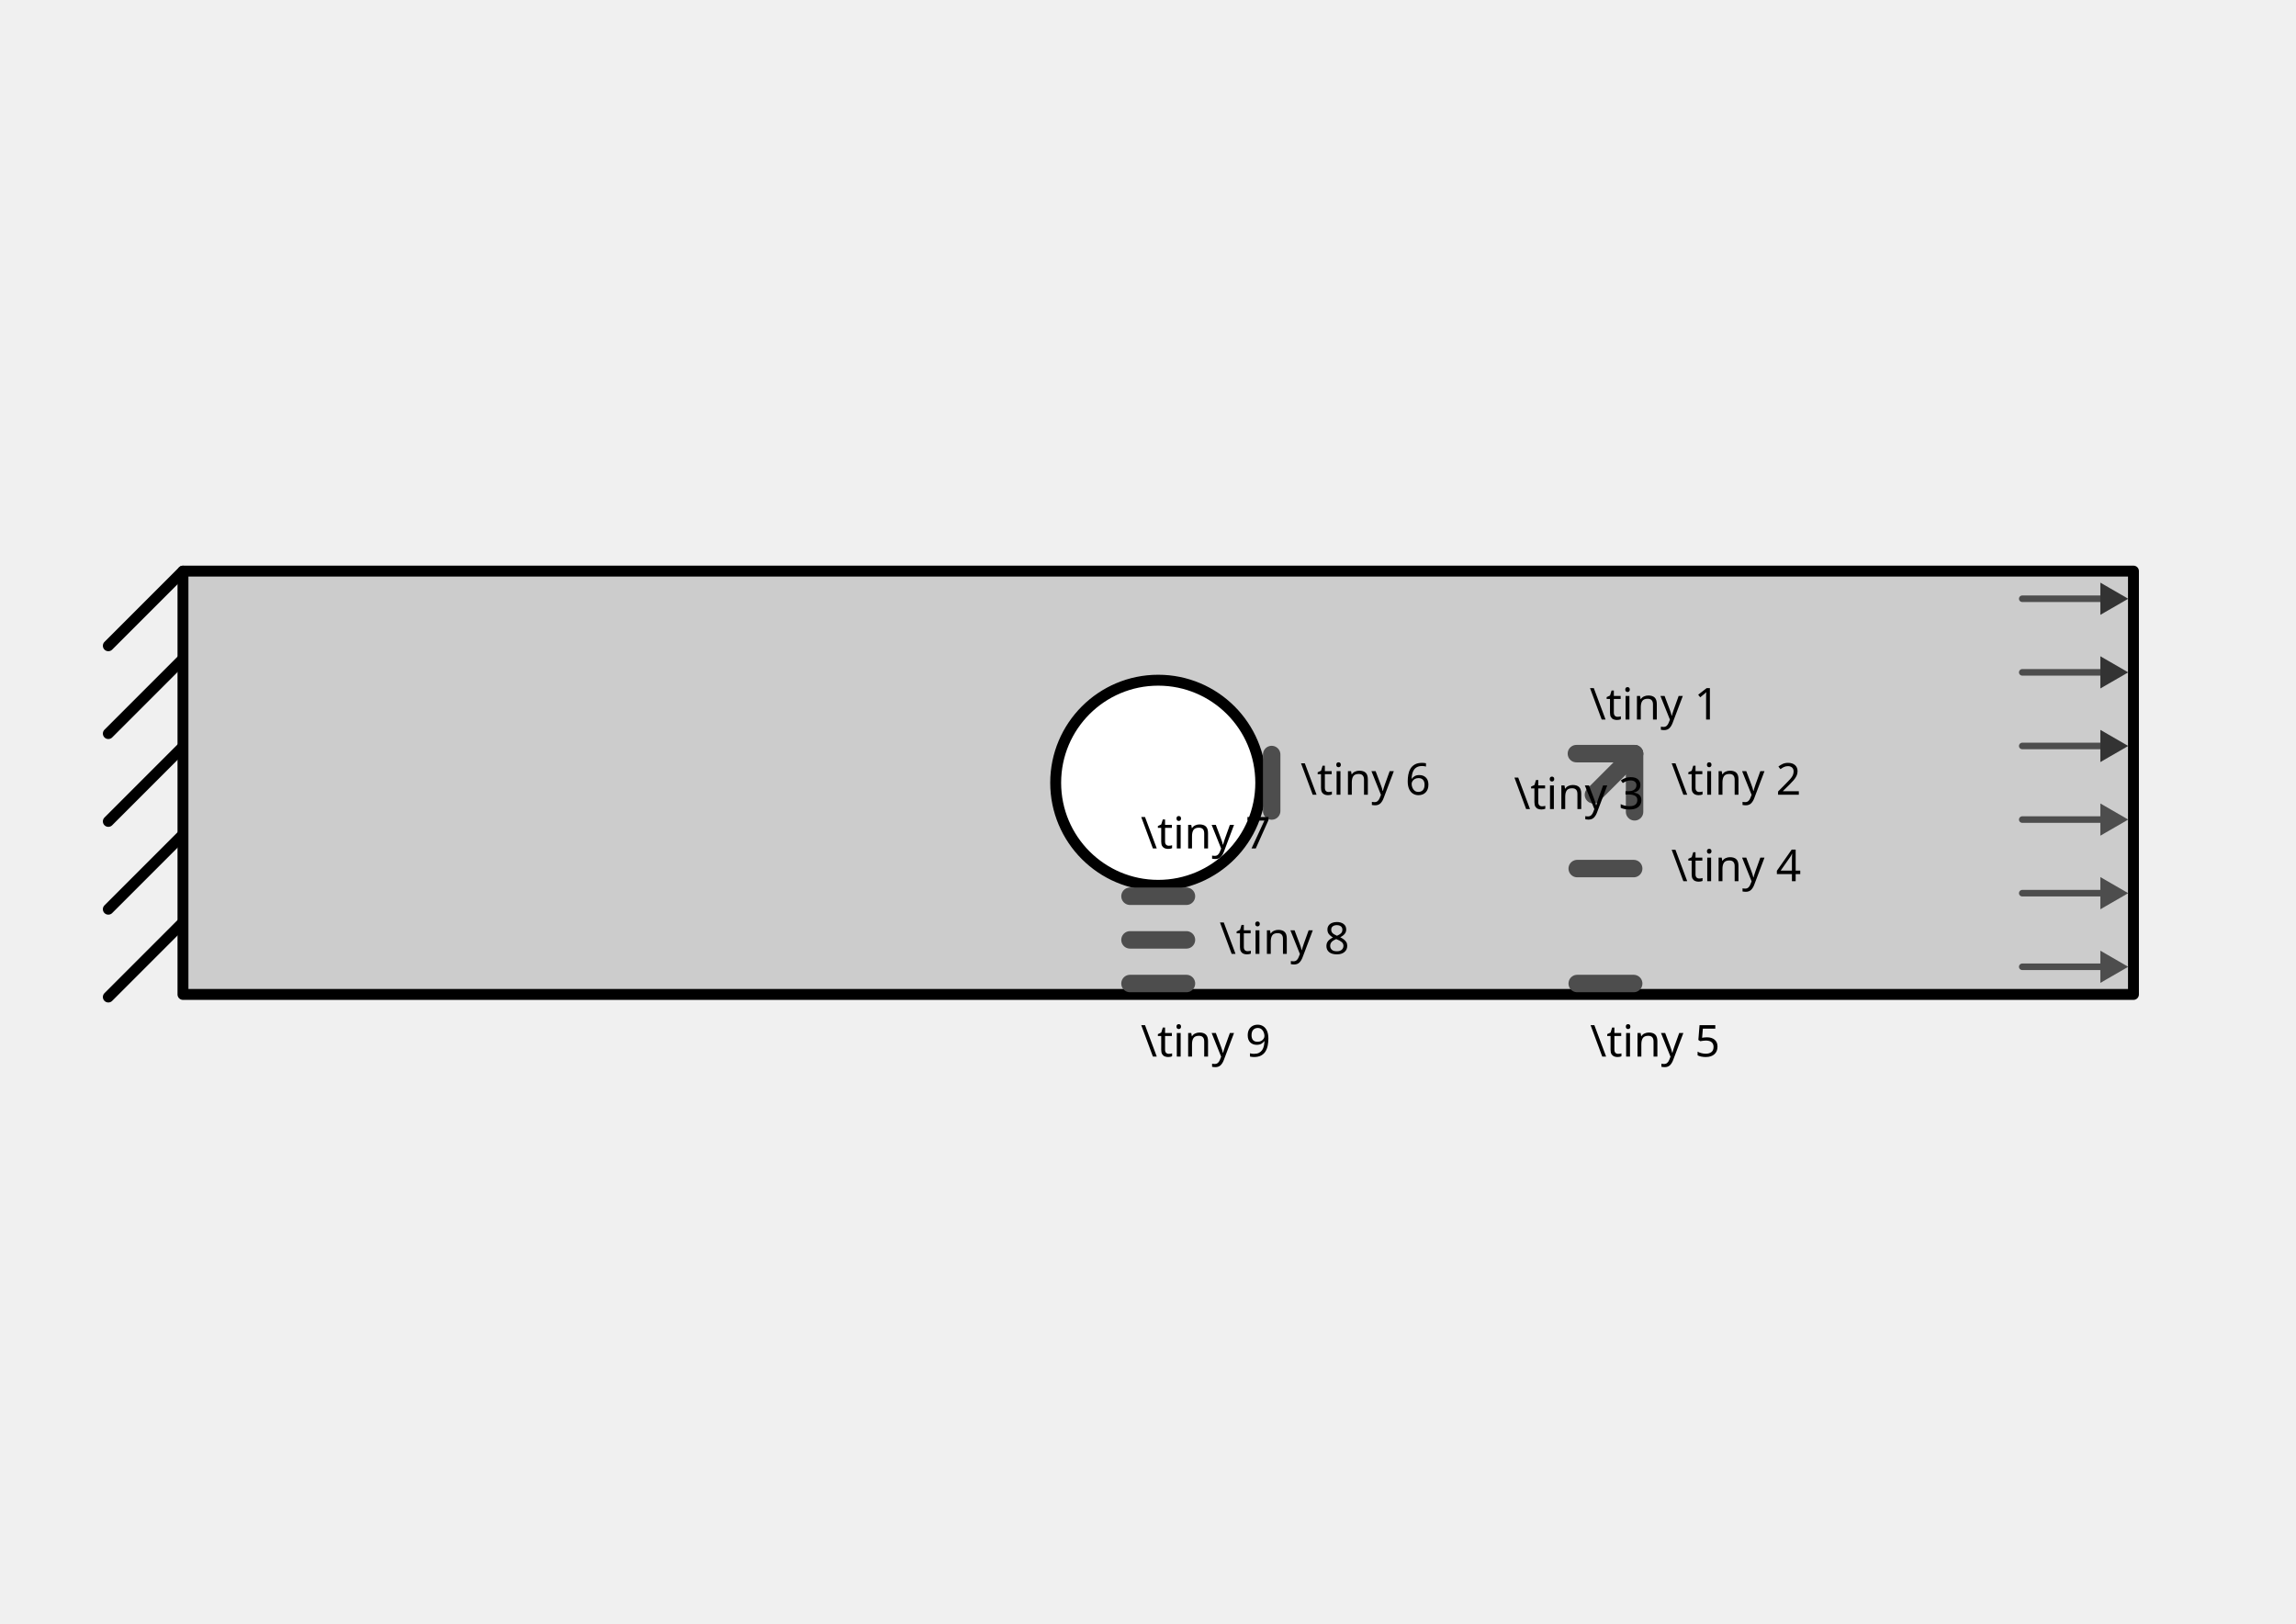
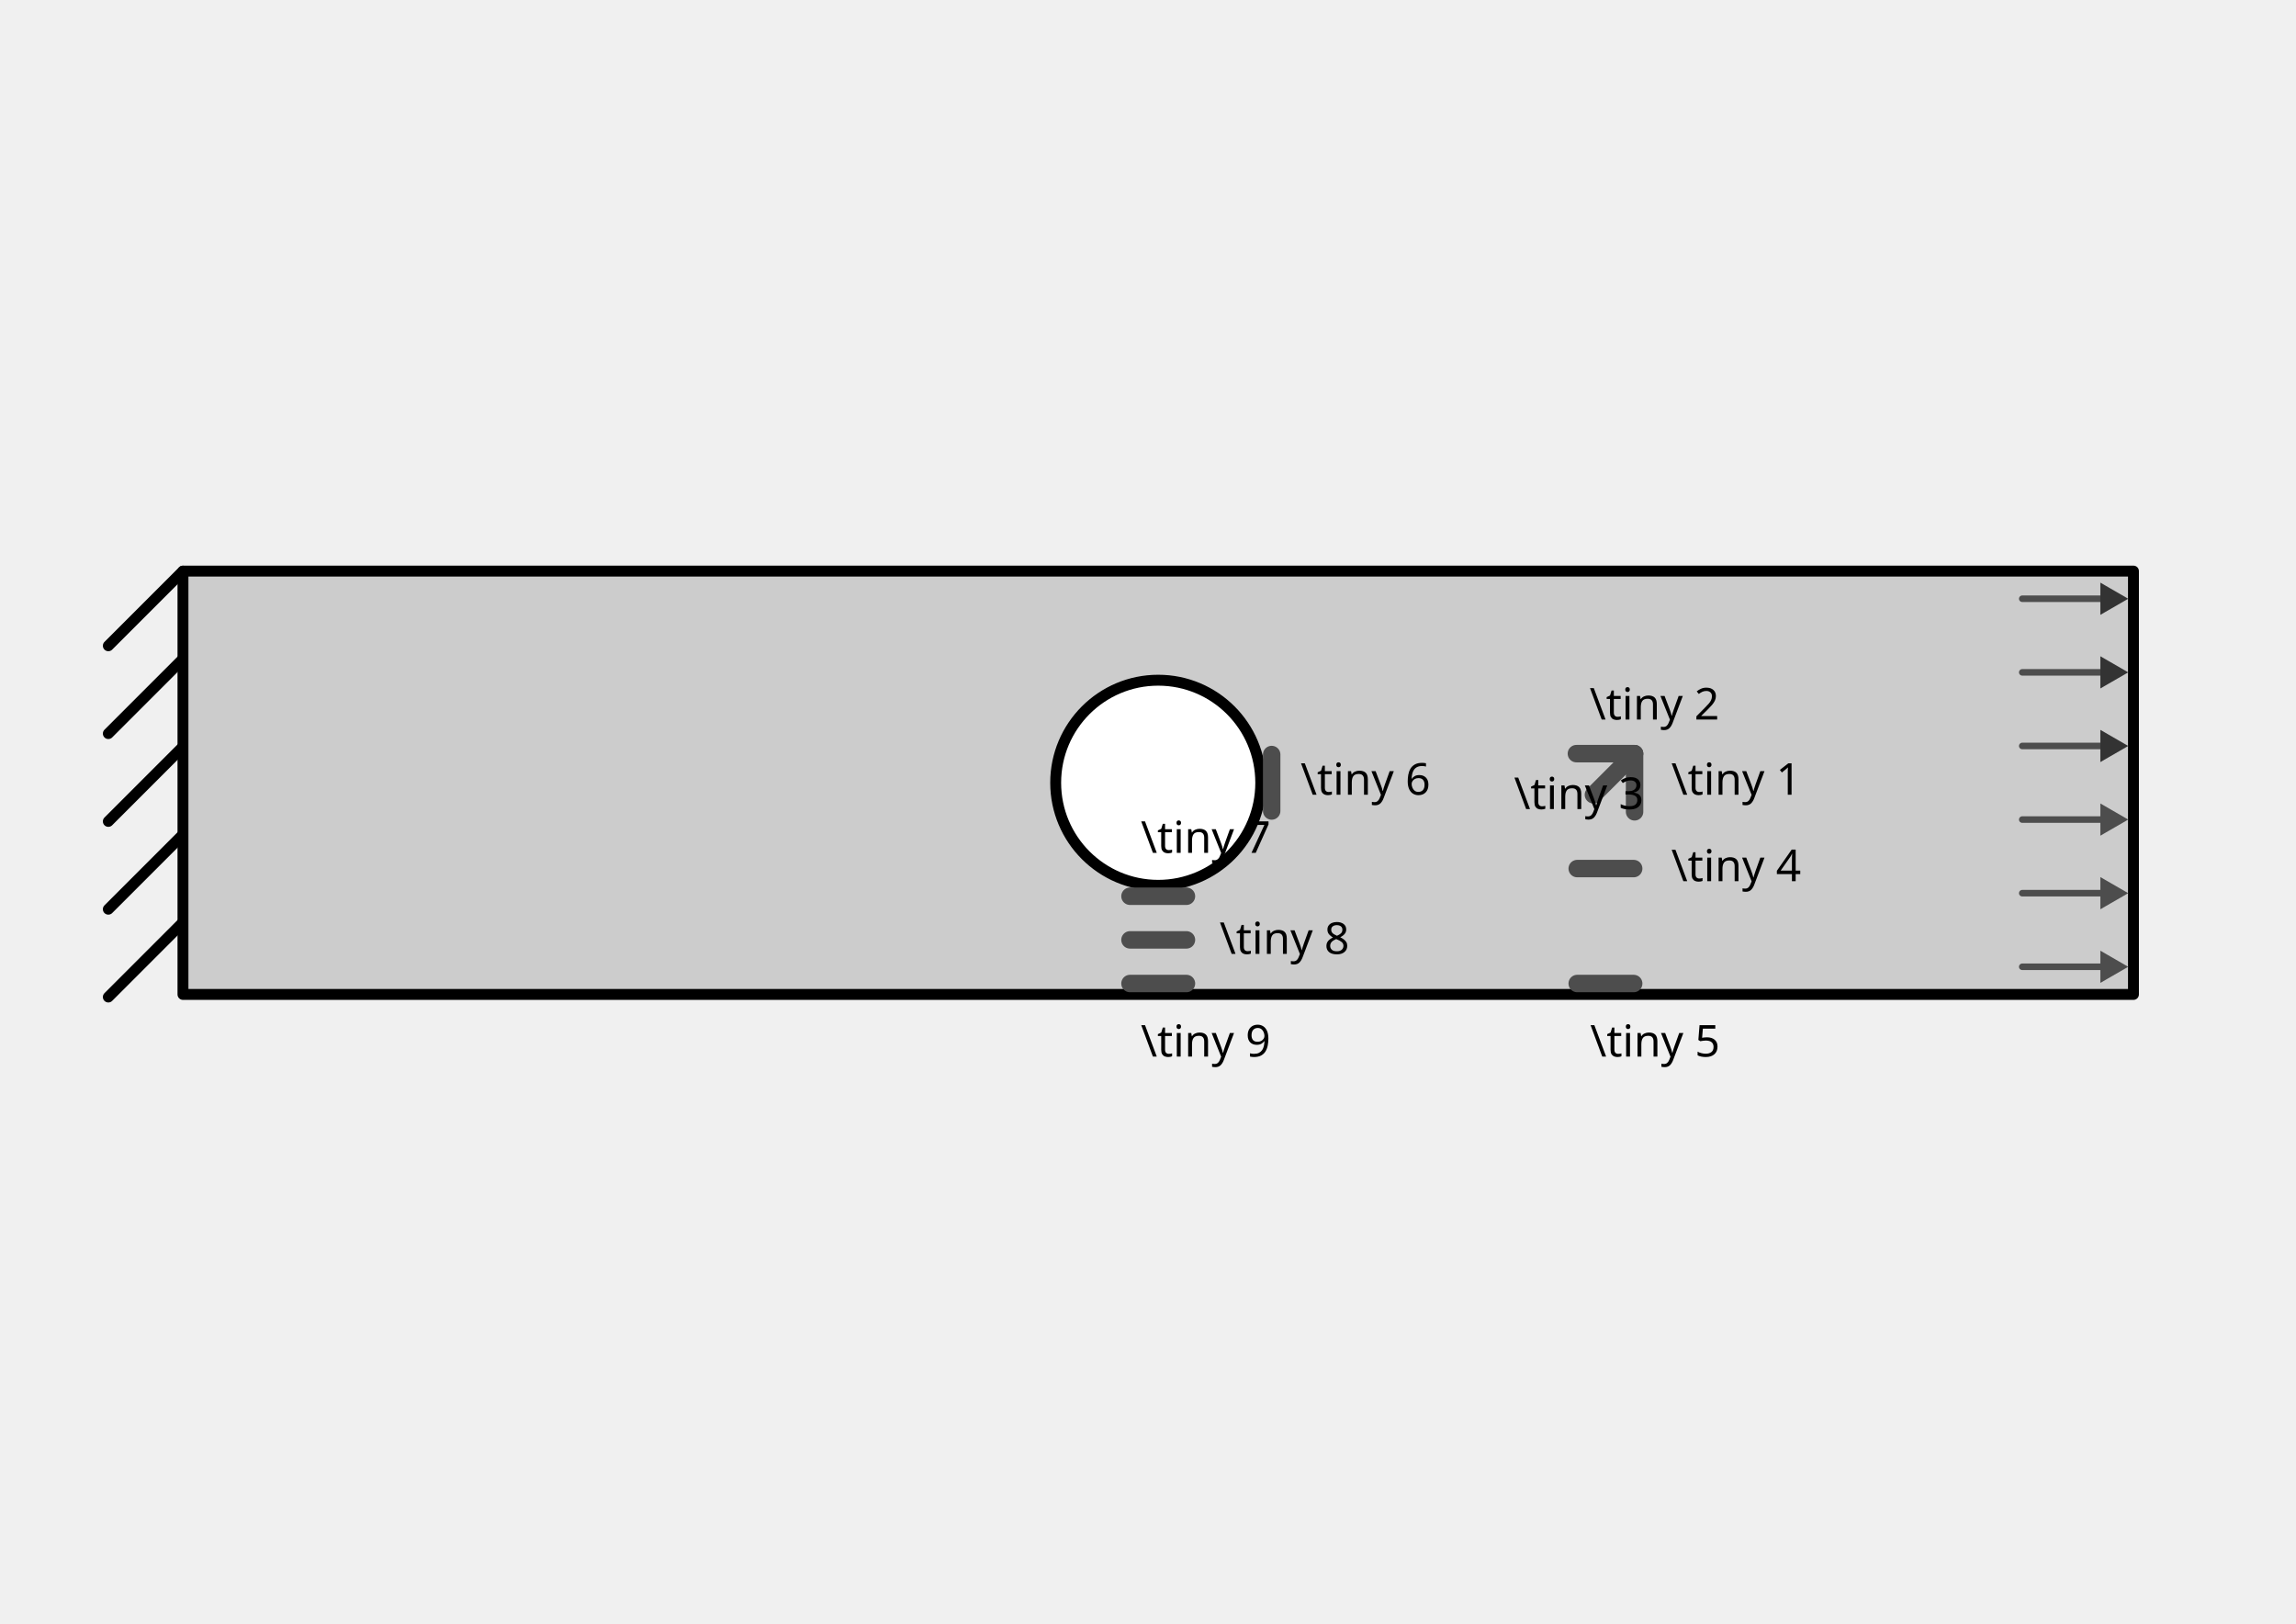
<svg xmlns="http://www.w3.org/2000/svg" width="297mm" height="210mm" viewBox="0 0 1052.362 744.094" id="svg2" version="1.1">
  <defs id="defs4">
    <marker orient="auto" refY="0.0" refX="0.0" id="Arrow1Mend" style="overflow:visible;">
      <path id="path4392" d="M 0.0,0.0 L 5.0,-5.0 L -12.5,0.0 L 5.0,5.0 L 0.0,0.0 z " style="fill-rule:evenodd;stroke:#4d4d4d;stroke-width:1pt;stroke-opacity:1;fill:#4d4d4d;fill-opacity:1" transform="scale(0.4) rotate(180) translate(10,0)" />
    </marker>
    <marker style="overflow:visible" id="marker12518" refX="0.0" refY="0.0" orient="auto">
      <path transform="scale(0.4) translate(10,0)" style="fill-rule:evenodd;stroke:#4d4d4d;stroke-width:1pt;stroke-opacity:1;fill:#4d4d4d;fill-opacity:1" d="M 0.0,0.0 L 5.0,-5.0 L -12.5,0.0 L 5.0,5.0 L 0.0,0.0 z " id="path12520" />
    </marker>
    <marker orient="auto" refY="0.0" refX="0.0" id="marker9156" style="overflow:visible">
      <path id="path9158" d="M 5.77,0.0 L -2.88,5.0 L -2.88,-5.0 L 5.77,0.0 z " style="fill-rule:evenodd;stroke:#333333;stroke-width:1pt;stroke-opacity:1;fill:#333333;fill-opacity:1" transform="scale(-0.4)" />
    </marker>
    <marker orient="auto" refY="0.0" refX="0.0" id="TriangleInM" style="overflow:visible">
      <path id="path4519" d="M 5.77,0.0 L -2.88,5.0 L -2.88,-5.0 L 5.77,0.0 z " style="fill-rule:evenodd;stroke:#4d4d4d;stroke-width:1pt;stroke-opacity:1;fill:#000000;fill-opacity:1" transform="scale(-0.4)" />
    </marker>
    <marker orient="auto" refY="0.0" refX="0.0" id="marker9024" style="overflow:visible">
      <path id="path9026" d="M 5.77,0.0 L -2.88,5.0 L -2.88,-5.0 L 5.77,0.0 z " style="fill-rule:evenodd;stroke:#4d4d4d;stroke-width:1pt;stroke-opacity:1;fill:#000000;fill-opacity:1" transform="scale(-0.8)" />
    </marker>
    <marker orient="auto" refY="0.0" refX="0.0" id="TriangleInL" style="overflow:visible">
      <path id="path4516" d="M 5.77,0.0 L -2.88,5.0 L -2.88,-5.0 L 5.77,0.0 z " style="fill-rule:evenodd;stroke:#4d4d4d;stroke-width:1pt;stroke-opacity:1;fill:#000000;fill-opacity:1" transform="scale(-0.8)" />
    </marker>
    <marker orient="auto" refY="0.0" refX="0.0" id="Arrow2Lstart" style="overflow:visible">
      <path id="path4401" style="fill-rule:evenodd;stroke-width:0.625;stroke-linejoin:round;stroke:#000000;stroke-opacity:1;fill:#4d4d4d;fill-opacity:1" d="M 8.719,4.034 L -2.207,0.016 L 8.719,-4.002 C 6.973,-1.63 6.983,1.616 8.719,4.034 z " transform="scale(1.1) translate(1,0)" />
    </marker>
    <marker orient="auto" refY="0.0" refX="0.0" id="DotS" style="overflow:visible">
      <path id="path4450" d="M -2.5,-1.0 C -2.5,1.76 -4.74,4.0 -7.5,4.0 C -10.26,4.0 -12.5,1.76 -12.5,-1.0 C -12.5,-3.76 -10.26,-6.0 -7.5,-6.0 C -4.74,-6.0 -2.5,-3.76 -2.5,-1.0 z " style="fill-rule:evenodd;stroke:#000000;stroke-width:1pt;stroke-opacity:1;fill:#000000;fill-opacity:1" transform="scale(0.2) translate(7.4, 1)" />
    </marker>
    <marker orient="auto" refY="0.0" refX="0.0" id="DotM" style="overflow:visible">
      <path id="path4447" d="M -2.5,-1.0 C -2.5,1.76 -4.74,4.0 -7.5,4.0 C -10.26,4.0 -12.5,1.76 -12.5,-1.0 C -12.5,-3.76 -10.26,-6.0 -7.5,-6.0 C -4.74,-6.0 -2.5,-3.76 -2.5,-1.0 z " style="fill-rule:evenodd;stroke:#000000;stroke-width:1pt;stroke-opacity:1;fill:#000000;fill-opacity:1" transform="scale(0.4) translate(7.4, 1)" />
    </marker>
    <marker orient="auto" refY="0.0" refX="0.0" id="marker4677" style="overflow:visible">
      <path id="path4679" d="M 0.0,0.0 L 5.0,-5.0 L -12.5,0.0 L 5.0,5.0 L 0.0,0.0 z " style="fill-rule:evenodd;stroke:#4d4d4d;stroke-width:1pt;stroke-opacity:1;fill:#4d4d4d;fill-opacity:1" transform="scale(0.4) translate(10,0)" />
    </marker>
    <marker orient="auto" refY="0.0" refX="0.0" id="Arrow1Mstart" style="overflow:visible">
      <path id="path4389" d="M 0.0,0.0 L 5.0,-5.0 L -12.5,0.0 L 5.0,5.0 L 0.0,0.0 z " style="fill-rule:evenodd;stroke:#4d4d4d;stroke-width:1pt;stroke-opacity:1;fill:#4d4d4d;fill-opacity:1" transform="scale(0.4) translate(10,0)" />
    </marker>
    <marker orient="auto" refY="0" refX="0" id="marker9156-1" style="overflow:visible">
      <path id="path9158-2" d="m 5.77,0 -8.65,5 0,-10 8.65,5 z" style="fill:#333333;fill-opacity:1;fill-rule:evenodd;stroke:#333333;stroke-width:1pt;stroke-opacity:1" transform="scale(-0.4,-0.4)" />
    </marker>
    <marker orient="auto" refY="0" refX="0" id="marker9156-0" style="overflow:visible">
      <path id="path9158-9" d="m 5.77,0 -8.65,5 0,-10 8.65,5 z" style="fill:#333333;fill-opacity:1;fill-rule:evenodd;stroke:#333333;stroke-width:1pt;stroke-opacity:1" transform="scale(-0.4,-0.4)" />
    </marker>
    <marker orient="auto" refY="0" refX="0" id="marker9156-1-2" style="overflow:visible">
      <path id="path9158-2-6" d="m 5.77,0 -8.65,5 0,-10 8.65,5 z" style="fill:#4d4d4d;fill-opacity:1;fill-rule:evenodd;stroke:#4d4d4d;stroke-width:1pt;stroke-opacity:1" transform="scale(-0.4,-0.4)" />
    </marker>
    <marker orient="auto" refY="0" refX="0" id="marker9156-1-2-8" style="overflow:visible">
      <path id="path9158-2-6-7" d="m 5.77,0 -8.65,5 0,-10 8.65,5 z" style="fill:#4d4d4d;fill-opacity:1;fill-rule:evenodd;stroke:#4d4d4d;stroke-width:1pt;stroke-opacity:1" transform="scale(-0.4,-0.4)" />
    </marker>
    <marker orient="auto" refY="0" refX="0" id="marker9156-1-2-8-2" style="overflow:visible">
      <path id="path9158-2-6-7-0" d="m 5.77,0 -8.65,5 0,-10 8.65,5 z" style="fill:#4d4d4d;fill-opacity:1;fill-rule:evenodd;stroke:#4d4d4d;stroke-width:1pt;stroke-opacity:1" transform="scale(-0.4,-0.4)" />
    </marker>
    <marker orient="auto" refY="0" refX="0" id="marker9156-1-2-8-2-3" style="overflow:visible">
      <path id="path9158-2-6-7-0-7" d="m 5.77,0 -8.65,5 0,-10 8.65,5 z" style="fill:#333333;fill-opacity:1;fill-rule:evenodd;stroke:#333333;stroke-width:1pt;stroke-opacity:1" transform="scale(-0.4,-0.4)" />
    </marker>
    <marker style="overflow:visible" id="marker12518-9" refX="0" refY="0" orient="auto">
      <path transform="matrix(0.4,0,0,0.4,4,0)" style="fill:#4d4d4d;fill-opacity:1;fill-rule:evenodd;stroke:#4d4d4d;stroke-width:1pt;stroke-opacity:1" d="M 0,0 5,-5 -12.5,0 5,5 0,0 Z" id="path12520-2" />
    </marker>
    <marker orient="auto" refY="0" refX="0" id="Arrow1Mend-2" style="overflow:visible">
      <path id="path4392-8" d="M 0,0 5,-5 -12.5,0 5,5 0,0 Z" style="fill:#4d4d4d;fill-opacity:1;fill-rule:evenodd;stroke:#4d4d4d;stroke-width:1pt;stroke-opacity:1" transform="matrix(-0.4,0,0,-0.4,-4,0)" />
    </marker>
  </defs>
  <g id="layer1" transform="translate(0,-308.2677)">
    <g id="g10408" style="stroke:#000000" transform="translate(40,-20)">
      <path id="path4155" d="m 9.65,624.198 34.185,-34.182" style="fill:none;fill-rule:evenodd;stroke:#000000;stroke-width:5;stroke-linecap:round;stroke-linejoin:miter;stroke-miterlimit:4;stroke-dasharray:none;stroke-opacity:1" />
      <path id="path4155-5" d="m 9.65,664.441 34.185,-34.182" style="fill:none;fill-rule:evenodd;stroke:#000000;stroke-width:5;stroke-linecap:round;stroke-linejoin:miter;stroke-miterlimit:4;stroke-dasharray:none;stroke-opacity:1" />
      <path id="path4155-6" d="m 9.65,704.684 34.185,-34.182" style="fill:none;fill-rule:evenodd;stroke:#000000;stroke-width:5;stroke-linecap:round;stroke-linejoin:miter;stroke-miterlimit:4;stroke-dasharray:none;stroke-opacity:1" />
      <path id="path4155-5-2" d="m 9.65,744.927 34.185,-34.182" style="fill:none;fill-rule:evenodd;stroke:#000000;stroke-width:5;stroke-linecap:round;stroke-linejoin:miter;stroke-miterlimit:4;stroke-dasharray:none;stroke-opacity:1" />
      <path id="path4155-9" d="m 9.65,785.17 34.185,-34.182" style="fill:none;fill-rule:evenodd;stroke:#000000;stroke-width:5;stroke-linecap:round;stroke-linejoin:miter;stroke-miterlimit:4;stroke-dasharray:none;stroke-opacity:1" />
    </g>
    <rect style="fill:#cccccc;fill-opacity:1;stroke:#000000;stroke-width:5;stroke-linejoin:round;stroke-miterlimit:4;stroke-dasharray:none;stroke-dashoffset:0;stroke-opacity:1" id="rect4136" width="894" height="194" x="83.865" y="569.985" />
    <circle style="fill:#ffffff;fill-opacity:1;stroke:#000000;stroke-width:5;stroke-linecap:round;stroke-linejoin:round;stroke-miterlimit:4;stroke-dasharray:none;stroke-dashoffset:0;stroke-opacity:1" id="path4356" cx="530.865" cy="666.985" r="47" />
    <path style="fill:none;fill-opacity:1;fill-rule:evenodd;stroke:#4d4d4d;stroke-width:3;stroke-linecap:round;stroke-linejoin:miter;stroke-miterlimit:4;stroke-dasharray:none;stroke-opacity:1;marker-start:url(#marker9156)" d="m 966.943,582.655 -40.056,0" id="path8772" />
    <path style="fill:none;fill-opacity:1;fill-rule:evenodd;stroke:#4d4d4d;stroke-width:3;stroke-linecap:round;stroke-linejoin:miter;stroke-miterlimit:4;stroke-dasharray:none;stroke-opacity:1;marker-start:url(#marker9156-1)" d="m 966.943,650.119 -40.056,0" id="path8772-7" />
    <path style="fill:none;fill-opacity:1;fill-rule:evenodd;stroke:#4d4d4d;stroke-width:3;stroke-linecap:round;stroke-linejoin:miter;stroke-miterlimit:4;stroke-dasharray:none;stroke-opacity:1;marker-start:url(#marker9156-0)" d="m 966.943,616.387 -40.056,0" id="path8772-3" />
    <path style="fill:none;fill-opacity:1;fill-rule:evenodd;stroke:#4d4d4d;stroke-width:3;stroke-linecap:round;stroke-linejoin:miter;stroke-miterlimit:4;stroke-dasharray:none;stroke-opacity:1;marker-start:url(#marker9156-1-2)" d="m 966.943,683.851 -40.056,0" id="path8772-7-1" />
    <path style="fill:none;fill-opacity:1;fill-rule:evenodd;stroke:#4d4d4d;stroke-width:3;stroke-linecap:round;stroke-linejoin:miter;stroke-miterlimit:4;stroke-dasharray:none;stroke-opacity:1;marker-start:url(#marker9156-1-2-8)" d="m 966.943,717.583 -40.056,0" id="path8772-7-1-9" />
    <path style="fill:none;fill-opacity:1;fill-rule:evenodd;stroke:#4d4d4d;stroke-width:3;stroke-linecap:round;stroke-linejoin:miter;stroke-miterlimit:4;stroke-dasharray:none;stroke-opacity:1;marker-start:url(#marker9156-1-2-8-2)" d="m 966.943,751.315 -40.056,0" id="path8772-7-1-9-2" />
    <path style="fill:none;fill-rule:evenodd;stroke:#4d4d4d;stroke-width:8;stroke-linecap:round;stroke-linejoin:miter;stroke-miterlimit:4;stroke-dasharray:none;stroke-opacity:1" d="m 517.928,718.985 25.874,0" id="path15334" />
    <path style="fill:none;fill-rule:evenodd;stroke:#4d4d4d;stroke-width:8;stroke-linecap:round;stroke-linejoin:miter;stroke-miterlimit:4;stroke-dasharray:none;stroke-opacity:1" d="m 517.928,758.985 25.874,0" id="path15334-0" />
    <path style="fill:none;fill-rule:evenodd;stroke:#4d4d4d;stroke-width:8;stroke-linecap:round;stroke-linejoin:miter;stroke-miterlimit:4;stroke-dasharray:none;stroke-opacity:1" d="m 517.928,738.985 25.874,0" id="path15334-0-2" />
    <path style="fill:none;fill-rule:evenodd;stroke:#4d4d4d;stroke-width:8;stroke-linecap:round;stroke-linejoin:miter;stroke-miterlimit:4;stroke-dasharray:none;stroke-opacity:1" d="m 722.912,758.985 25.88,0" id="path15334-0-9" />
    <path style="fill:none;fill-rule:evenodd;stroke:#4d4d4d;stroke-width:8;stroke-linecap:round;stroke-linejoin:miter;stroke-miterlimit:4;stroke-dasharray:none;stroke-opacity:1" d="m 722.912,706.311 25.88,0" id="path15334-0-2-6" />
    <path style="fill:none;fill-rule:evenodd;stroke:#4d4d4d;stroke-width:8;stroke-linecap:round;stroke-linejoin:miter;stroke-miterlimit:4;stroke-dasharray:none;stroke-opacity:1" d="m 722.539,653.638 26.625,0" id="path15334-01" />
    <path style="fill:none;fill-rule:evenodd;stroke:#4d4d4d;stroke-width:8;stroke-linecap:round;stroke-linejoin:miter;stroke-miterlimit:4;stroke-dasharray:none;stroke-opacity:1" d="m 730.348,672.489 18.826,-18.826" id="path15334-01-2" />
    <path style="fill:none;fill-rule:evenodd;stroke:#4d4d4d;stroke-width:8;stroke-linecap:round;stroke-linejoin:miter;stroke-miterlimit:4;stroke-dasharray:none;stroke-opacity:1" d="m 749.199,680.298 0,-26.625" id="path15334-01-2-1" />
    <path style="fill:none;fill-rule:evenodd;stroke:#4d4d4d;stroke-width:8;stroke-linecap:round;stroke-linejoin:miter;stroke-miterlimit:4;stroke-dasharray:none;stroke-opacity:1" d="m 582.865,679.922 0,-25.874" id="path15334-2" />
-     <text xml:space="preserve" style="font-style:normal;font-weight:normal;font-size:20.175px;line-height:125%;font-family:sans-serif;letter-spacing:0px;word-spacing:0px;fill:#000000;fill-opacity:1;stroke:none;stroke-width:1px;stroke-linecap:butt;stroke-linejoin:miter;stroke-opacity:1" x="522.875" y="697.092" id="text15453">
-       <tspan id="tspan15455" x="522.875" y="697.092">\tiny 7</tspan>
+     <text xml:space="preserve" style="font-style:normal;font-weight:normal;font-size:20.175px;line-height:125%;font-family:sans-serif;letter-spacing:0px;word-spacing:0px;fill:#000000;fill-opacity:1;stroke:none;stroke-width:1px;stroke-linecap:butt;stroke-linejoin:miter;stroke-opacity:1" x="522.875" y="699.092" id="text15453">
+       <tspan id="tspan15455" x="522.875" y="699.092">\tiny 7</tspan>
    </text>
    <text xml:space="preserve" style="font-style:normal;font-weight:normal;font-size:20.175px;line-height:125%;font-family:sans-serif;letter-spacing:0px;word-spacing:0px;fill:#000000;fill-opacity:1;stroke:none;stroke-width:1px;stroke-linecap:butt;stroke-linejoin:miter;stroke-opacity:1" x="558.974" y="745.413" id="text15453-0">
      <tspan id="tspan15455-7" x="558.974" y="745.413">\tiny 8</tspan>
    </text>
    <text xml:space="preserve" style="font-style:normal;font-weight:normal;font-size:20.175px;line-height:125%;font-family:sans-serif;letter-spacing:0px;word-spacing:0px;fill:#000000;fill-opacity:1;stroke:none;stroke-width:1px;stroke-linecap:butt;stroke-linejoin:miter;stroke-opacity:1" x="522.875" y="792.465" id="text15453-3">
      <tspan id="tspan15455-1" x="522.875" y="792.465">\tiny 9</tspan>
    </text>
    <text xml:space="preserve" style="font-style:normal;font-weight:normal;font-size:20.175px;line-height:125%;font-family:sans-serif;letter-spacing:0px;word-spacing:0px;fill:#000000;fill-opacity:1;stroke:none;stroke-width:1px;stroke-linecap:butt;stroke-linejoin:miter;stroke-opacity:1" x="728.829" y="792.465" id="text15453-3-1">
      <tspan id="tspan15455-1-9" x="728.829" y="792.465">\tiny 5</tspan>
    </text>
    <text xml:space="preserve" style="font-style:normal;font-weight:normal;font-size:20.175px;line-height:125%;font-family:sans-serif;letter-spacing:0px;word-spacing:0px;fill:#000000;fill-opacity:1;stroke:none;stroke-width:1px;stroke-linecap:butt;stroke-linejoin:miter;stroke-opacity:1" x="766.004" y="672.467" id="text15453-3-1-0">
-       <tspan id="tspan15455-1-9-5" x="766.004" y="672.467">\tiny 2</tspan>
+       <tspan id="tspan15455-1-9-5" x="766.004" y="672.467">\tiny 1</tspan>
    </text>
    <text xml:space="preserve" style="font-style:normal;font-weight:normal;font-size:20.175px;line-height:125%;font-family:sans-serif;letter-spacing:0px;word-spacing:0px;fill:#000000;fill-opacity:1;stroke:none;stroke-width:1px;stroke-linecap:butt;stroke-linejoin:miter;stroke-opacity:1" x="596.117" y="672.467" id="text15453-3-1-0-6">
      <tspan id="tspan15455-1-9-5-7" x="596.117" y="672.467">\tiny 6</tspan>
    </text>
    <text xml:space="preserve" style="font-style:normal;font-weight:normal;font-size:20.175px;line-height:125%;font-family:sans-serif;letter-spacing:0px;word-spacing:0px;fill:#000000;fill-opacity:1;stroke:none;stroke-width:1px;stroke-linecap:butt;stroke-linejoin:miter;stroke-opacity:1" x="728.572" y="638.006" id="text15453-3-1-0-6-7">
-       <tspan id="tspan15455-1-9-5-7-4" x="728.572" y="638.006">\tiny 1</tspan>
+       <tspan id="tspan15455-1-9-5-7-4" x="728.572" y="638.006">\tiny 2</tspan>
    </text>
    <text xml:space="preserve" style="font-style:normal;font-weight:normal;font-size:20.175px;line-height:125%;font-family:sans-serif;letter-spacing:0px;word-spacing:0px;fill:#000000;fill-opacity:1;stroke:none;stroke-width:1px;stroke-linecap:butt;stroke-linejoin:miter;stroke-opacity:1" x="693.933" y="679.025" id="text15453-3-1-0-6-0">
      <tspan id="tspan15455-1-9-5-7-6" x="693.933" y="679.025">\tiny 3</tspan>
    </text>
    <text xml:space="preserve" style="font-style:normal;font-weight:normal;font-size:20.175px;line-height:125%;font-family:sans-serif;letter-spacing:0px;word-spacing:0px;fill:#000000;fill-opacity:1;stroke:none;stroke-width:1px;stroke-linecap:butt;stroke-linejoin:miter;stroke-opacity:1" x="766.004" y="712.107" id="text15453-3-1-0-6-4">
      <tspan id="tspan15455-1-9-5-7-7" x="766.004" y="712.107">\tiny 4</tspan>
    </text>
  </g>
</svg>
